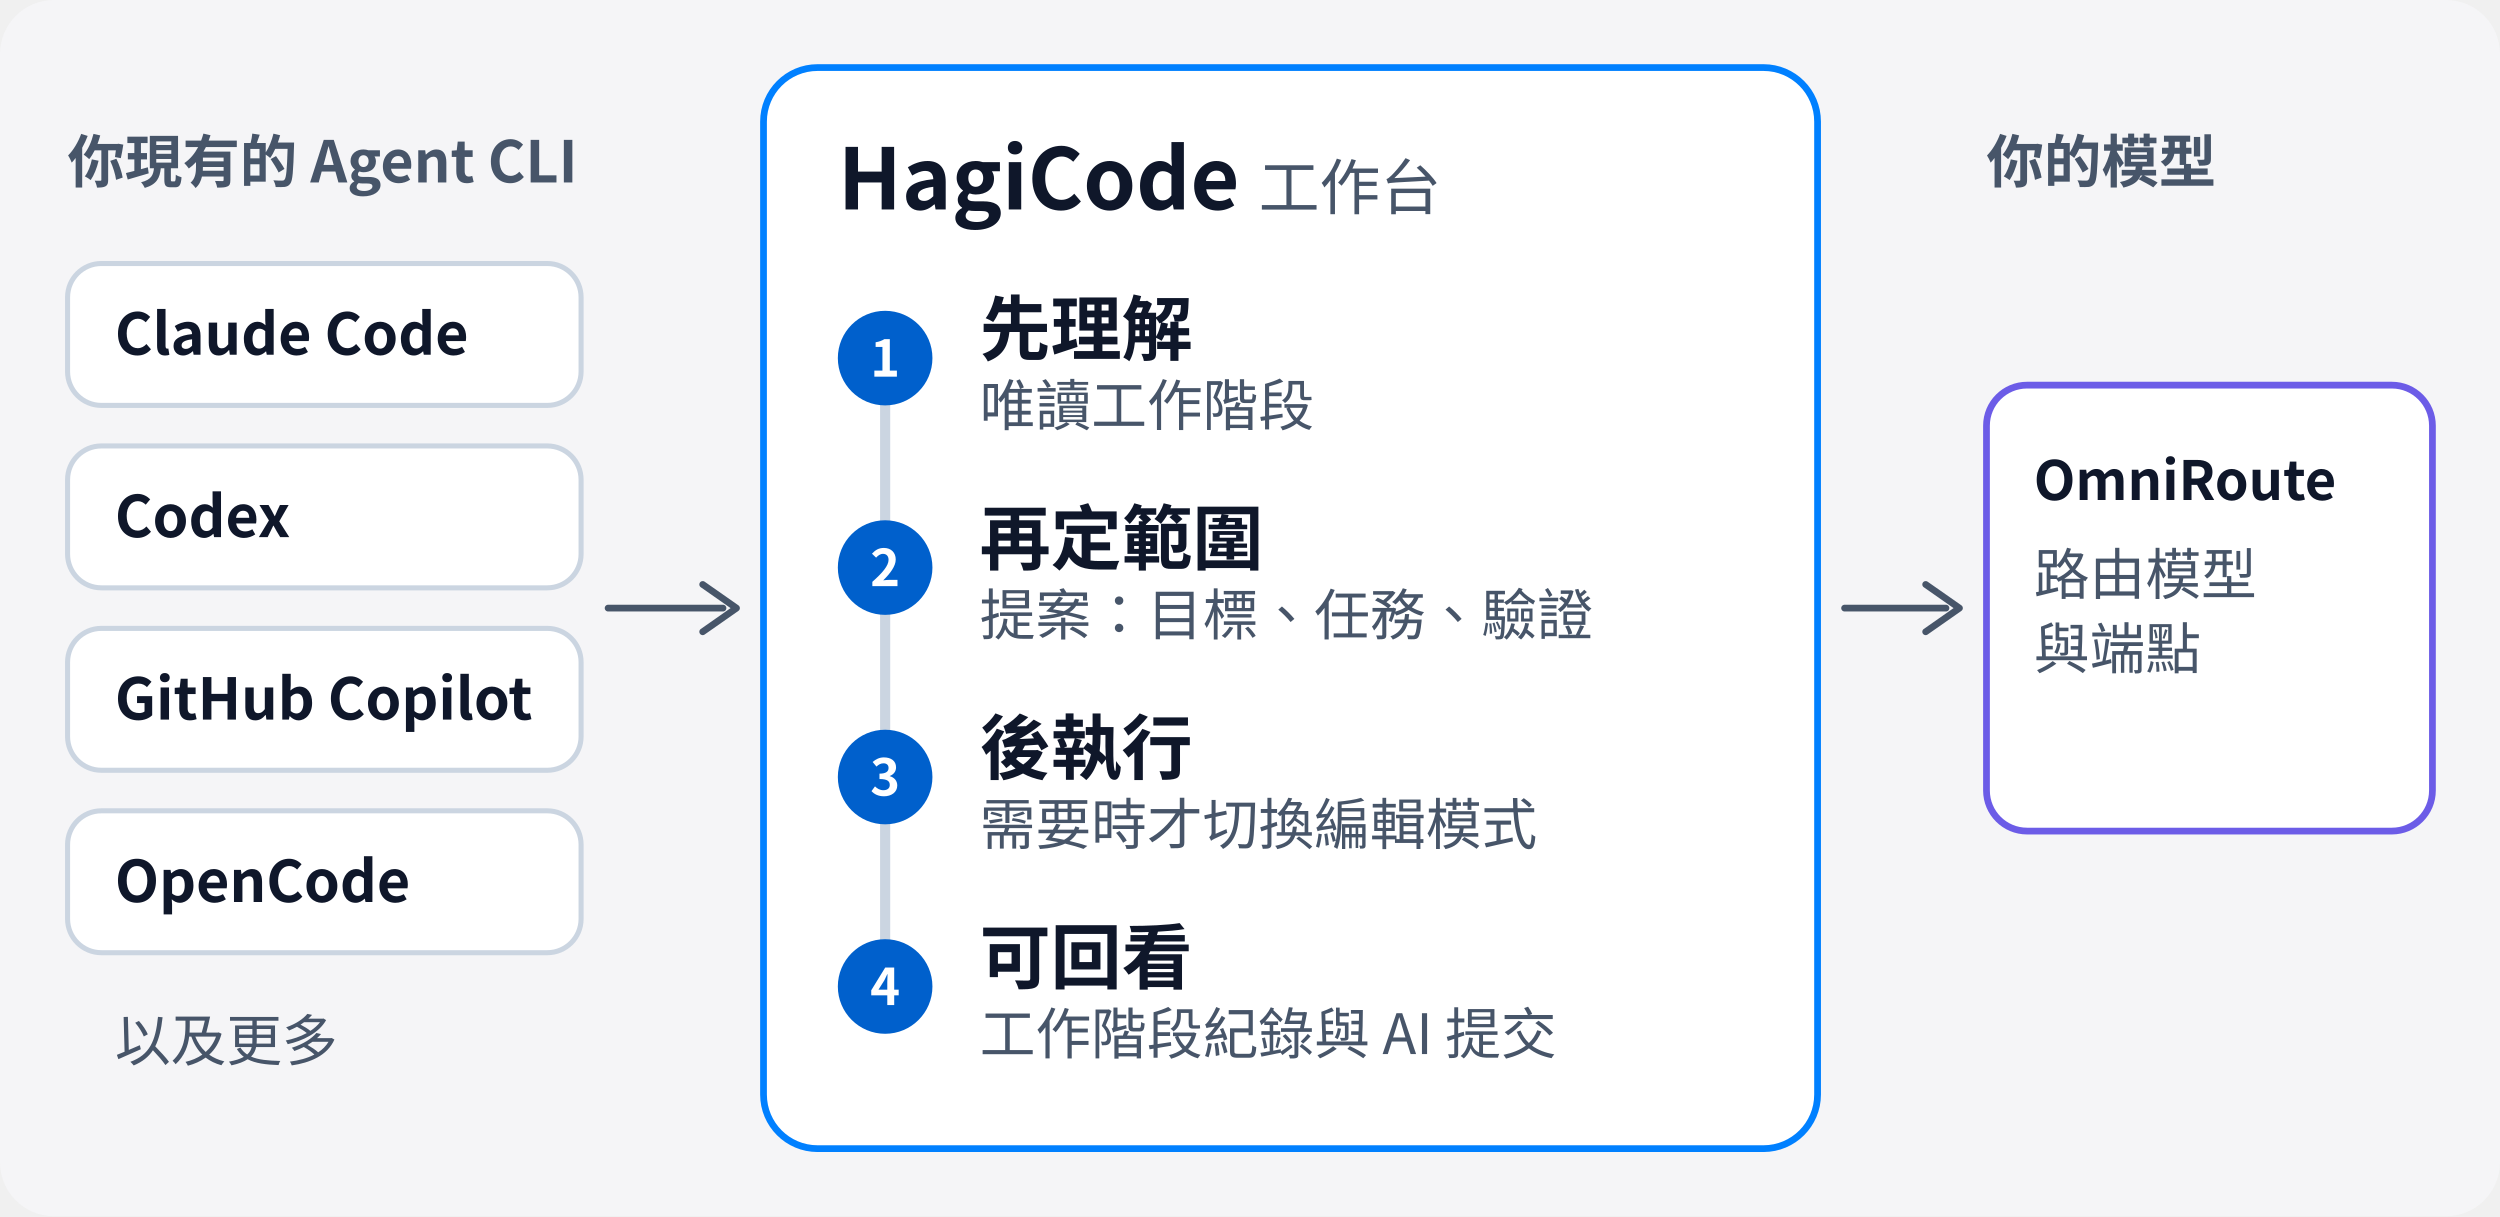
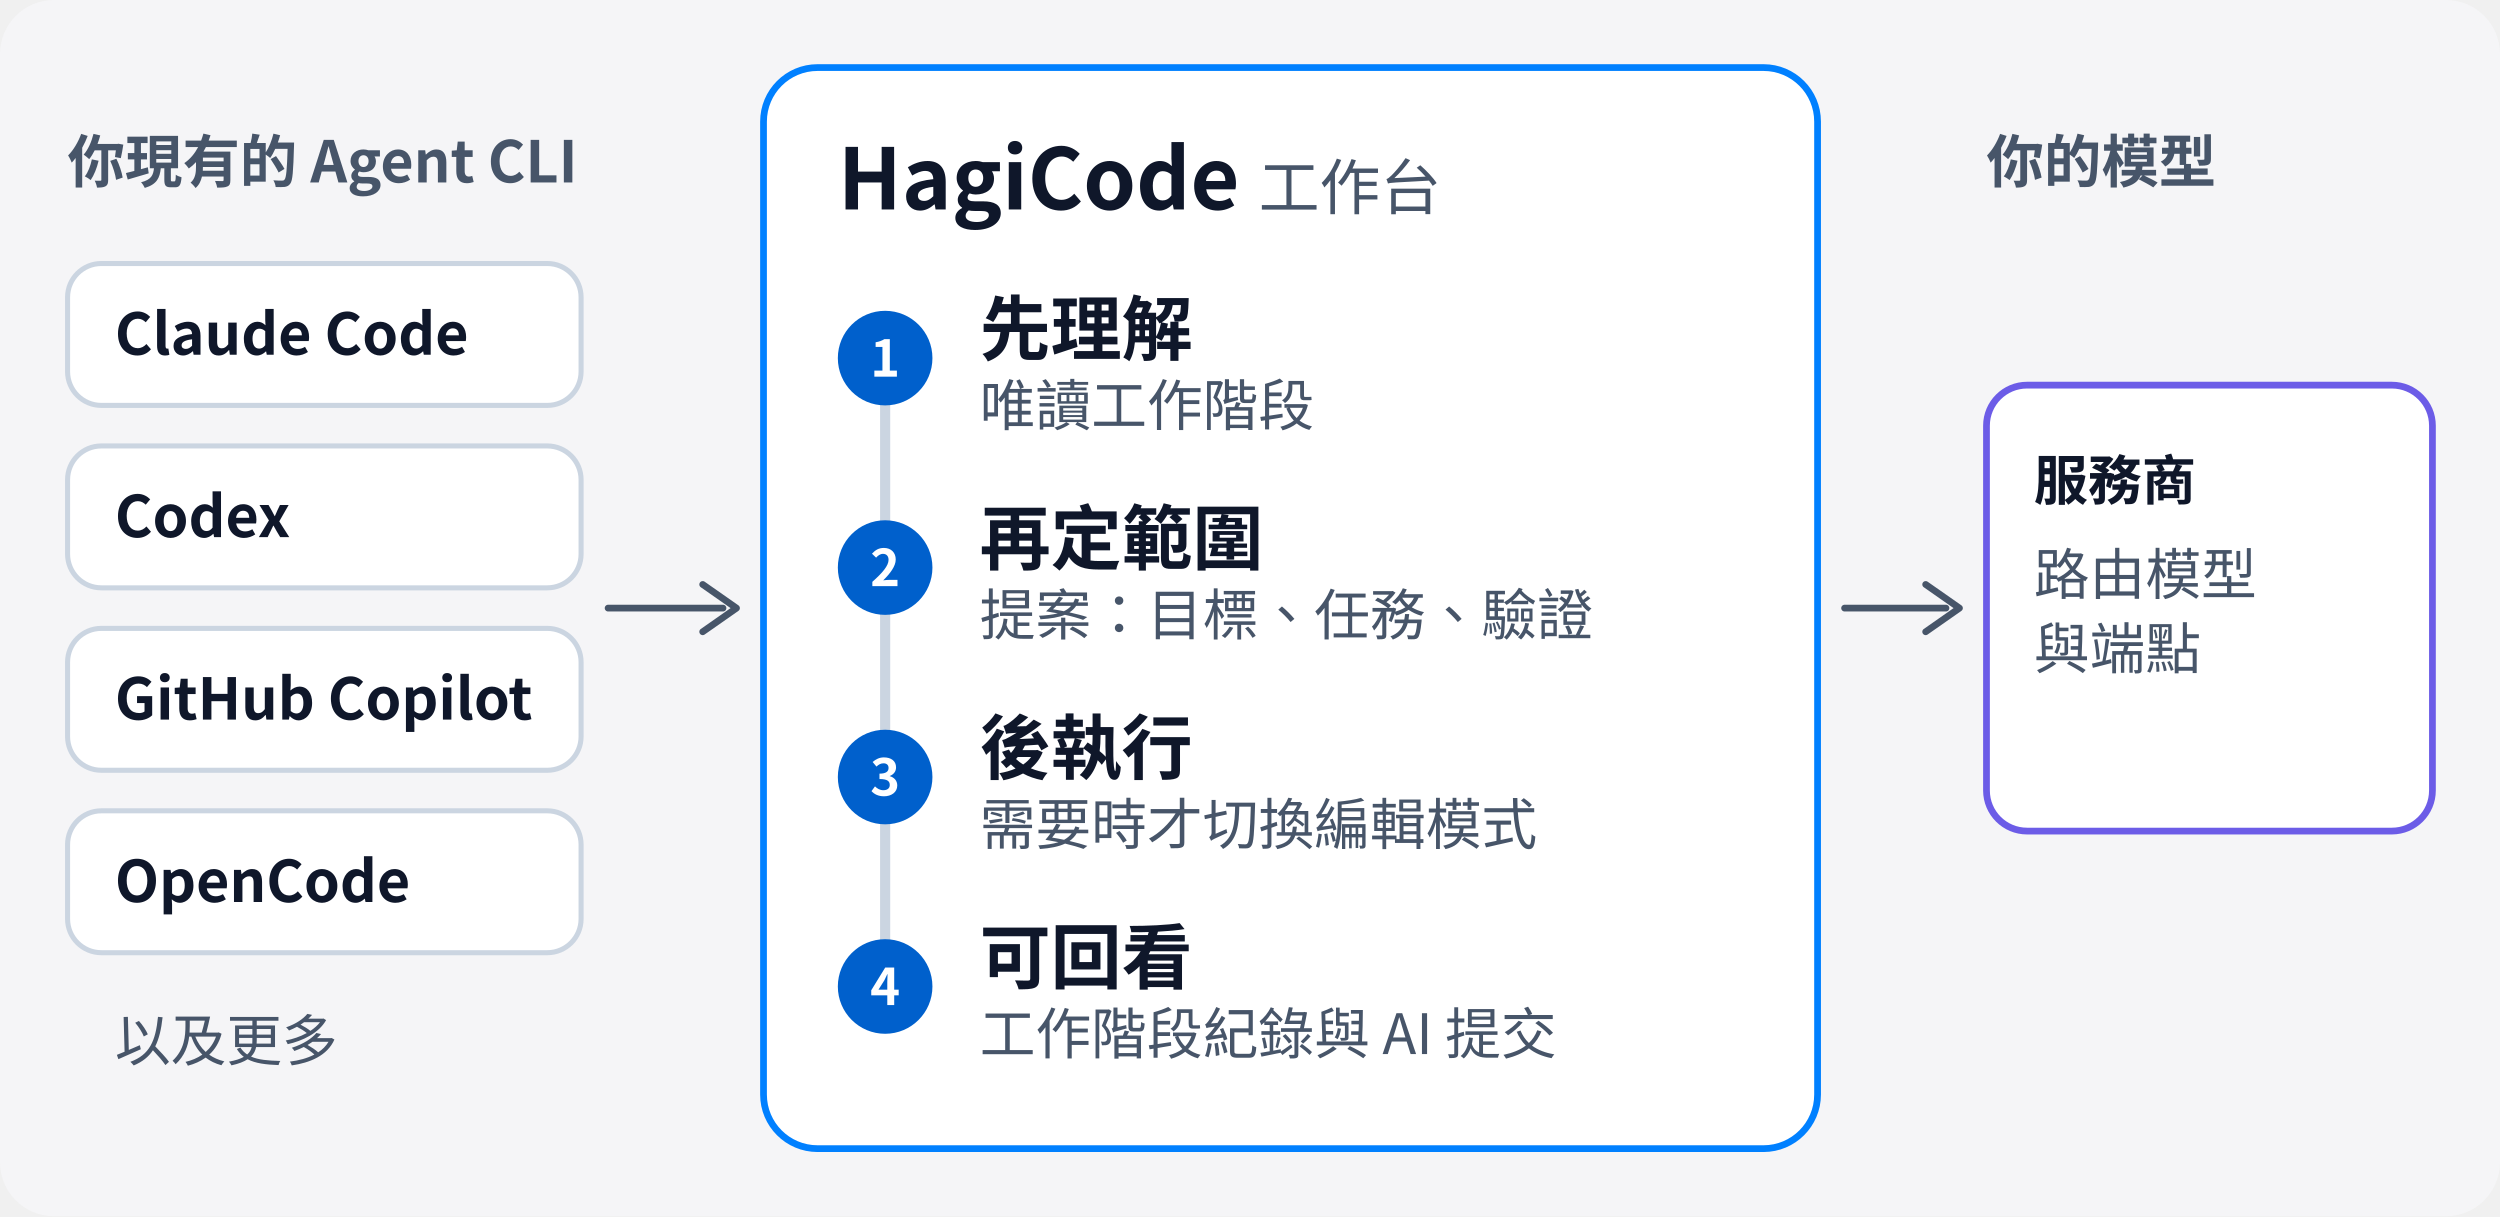
<svg xmlns="http://www.w3.org/2000/svg" viewBox="0 0 740 360" width="740" height="360" role="img" aria-labelledby="t d">
  <style>
    text{font-family:-apple-system, "Segoe UI", "PingFang TC", "Microsoft JhengHei", "Noto Sans CJK TC", "Noto Sans", sans-serif}
    .h{font-size:17px;font-weight:600;fill:#475569}
    .t{font-size:17px;font-weight:600;fill:#0F172A}
    .s{font-size:21px;font-weight:700;fill:#0F172A}
    .d{font-size:16.5px;fill:#475569}
    .n{font-size:15px;font-weight:700;fill:#FFFFFF}
    .ring{opacity:0;transform-box:fill-box;transform-origin:center;animation:pulse 7s cubic-bezier(.22,1,.36,1) infinite}
    @keyframes pulse{0%{opacity:.85;transform:scale(1)}16%{opacity:0;transform:scale(2.1)}100%{opacity:0;transform:scale(2.1)}}
    @media (prefers-reduced-motion:reduce){.ring{animation:none}}
  </style>
  <rect width="740" height="360" rx="16" fill="#F5F5F7" />
  <text x="20" y="54" class="h">你現有的 Agent CLI</text>
  <rect x="20" y="78" width="152" height="42" rx="10" fill="#FFFFFF" stroke="#CBD5E1" stroke-width="1.5" />
  <text x="34" y="105" class="t">Claude Code</text>
  <rect x="20" y="132" width="152" height="42" rx="10" fill="#FFFFFF" stroke="#CBD5E1" stroke-width="1.5" />
  <text x="34" y="159" class="t">Codex</text>
  <rect x="20" y="186" width="152" height="42" rx="10" fill="#FFFFFF" stroke="#CBD5E1" stroke-width="1.5" />
  <text x="34" y="213" class="t">GitHub Copilot</text>
  <rect x="20" y="240" width="152" height="42" rx="10" fill="#FFFFFF" stroke="#CBD5E1" stroke-width="1.5" />
  <text x="34" y="267" class="t">OpenCode</text>
  <text x="34" y="314" class="d">以及更多</text>
  <path d="M180 180H214" stroke="#475569" stroke-width="2" stroke-linecap="round" />
  <path d="M208 173L218 180L208 187" fill="none" stroke="#475569" stroke-width="2" stroke-linecap="round" stroke-linejoin="round" />
  <rect x="226" y="20" width="312" height="320" rx="16" fill="#FFFFFF" stroke="#0080FF" stroke-width="2" />
  <text x="248" y="62" class="s" style="font-size:25px">HagiCode <tspan style="font-weight:500;fill:#475569;font-size:18px">工作台</tspan>
  </text>
  <path d="M262 106V292" stroke="#CBD5E1" stroke-width="3" stroke-linecap="round" />
  <circle class="ring" style="animation-delay:0.0s" cx="262" cy="106" r="14" fill="none" stroke="#0080FF" stroke-width="2.5" />
  <circle cx="262" cy="106" r="14" fill="#0060CC" />
  <text x="262" y="111.5" text-anchor="middle" class="n">1</text>
  <text x="290" y="105" class="s">先理解</text>
  <text x="290" y="126" class="d">唯讀工作階段</text>
  <circle class="ring" style="animation-delay:1.3s" cx="262" cy="168" r="14" fill="none" stroke="#0080FF" stroke-width="2.5" />
  <circle cx="262" cy="168" r="14" fill="#0060CC" />
  <text x="262" y="173.5" text-anchor="middle" class="n">2</text>
  <text x="290" y="167" class="s">再定範圍</text>
  <text x="290" y="188" class="d">提案：目標、任務、驗證</text>
  <circle class="ring" style="animation-delay:2.6s" cx="262" cy="230" r="14" fill="none" stroke="#0080FF" stroke-width="2.5" />
  <circle cx="262" cy="230" r="14" fill="#0060CC" />
  <text x="262" y="235.5" text-anchor="middle" class="n">3</text>
  <text x="290" y="229" class="s">後執行</text>
  <text x="290" y="250" class="d">需要時才切換編輯模式</text>
  <circle class="ring" style="animation-delay:3.9s" cx="262" cy="292" r="14" fill="none" stroke="#0080FF" stroke-width="2.5" />
  <circle cx="262" cy="292" r="14" fill="#0060CC" />
  <text x="262" y="297.5" text-anchor="middle" class="n">4</text>
  <text x="290" y="291" class="s">可回看</text>
  <text x="290" y="312" class="d">工作階段紀錄與 AI 提交</text>
  <path d="M546 180H576" stroke="#475569" stroke-width="2" stroke-linecap="round" />
  <path d="M570 173L580 180L570 187" fill="none" stroke="#475569" stroke-width="2" stroke-linecap="round" stroke-linejoin="round" />
  <text x="588" y="54" class="h">你的模型</text>
  <rect x="588" y="114" width="132" height="132" rx="12" fill="#FFFFFF" stroke="#6C5CE7" stroke-width="2" />
-   <text x="602" y="148" class="t" style="font-size:16px;font-weight:700">OmniRoute</text>
+   <text x="602" y="148" class="t" style="font-size:16px;font-weight:700">服務商</text>
  <text x="602" y="176" class="d">路由模型</text>
  <text x="602" y="198" class="d">與端點</text>
  <text x="602" y="220" class="d" />
</svg>
